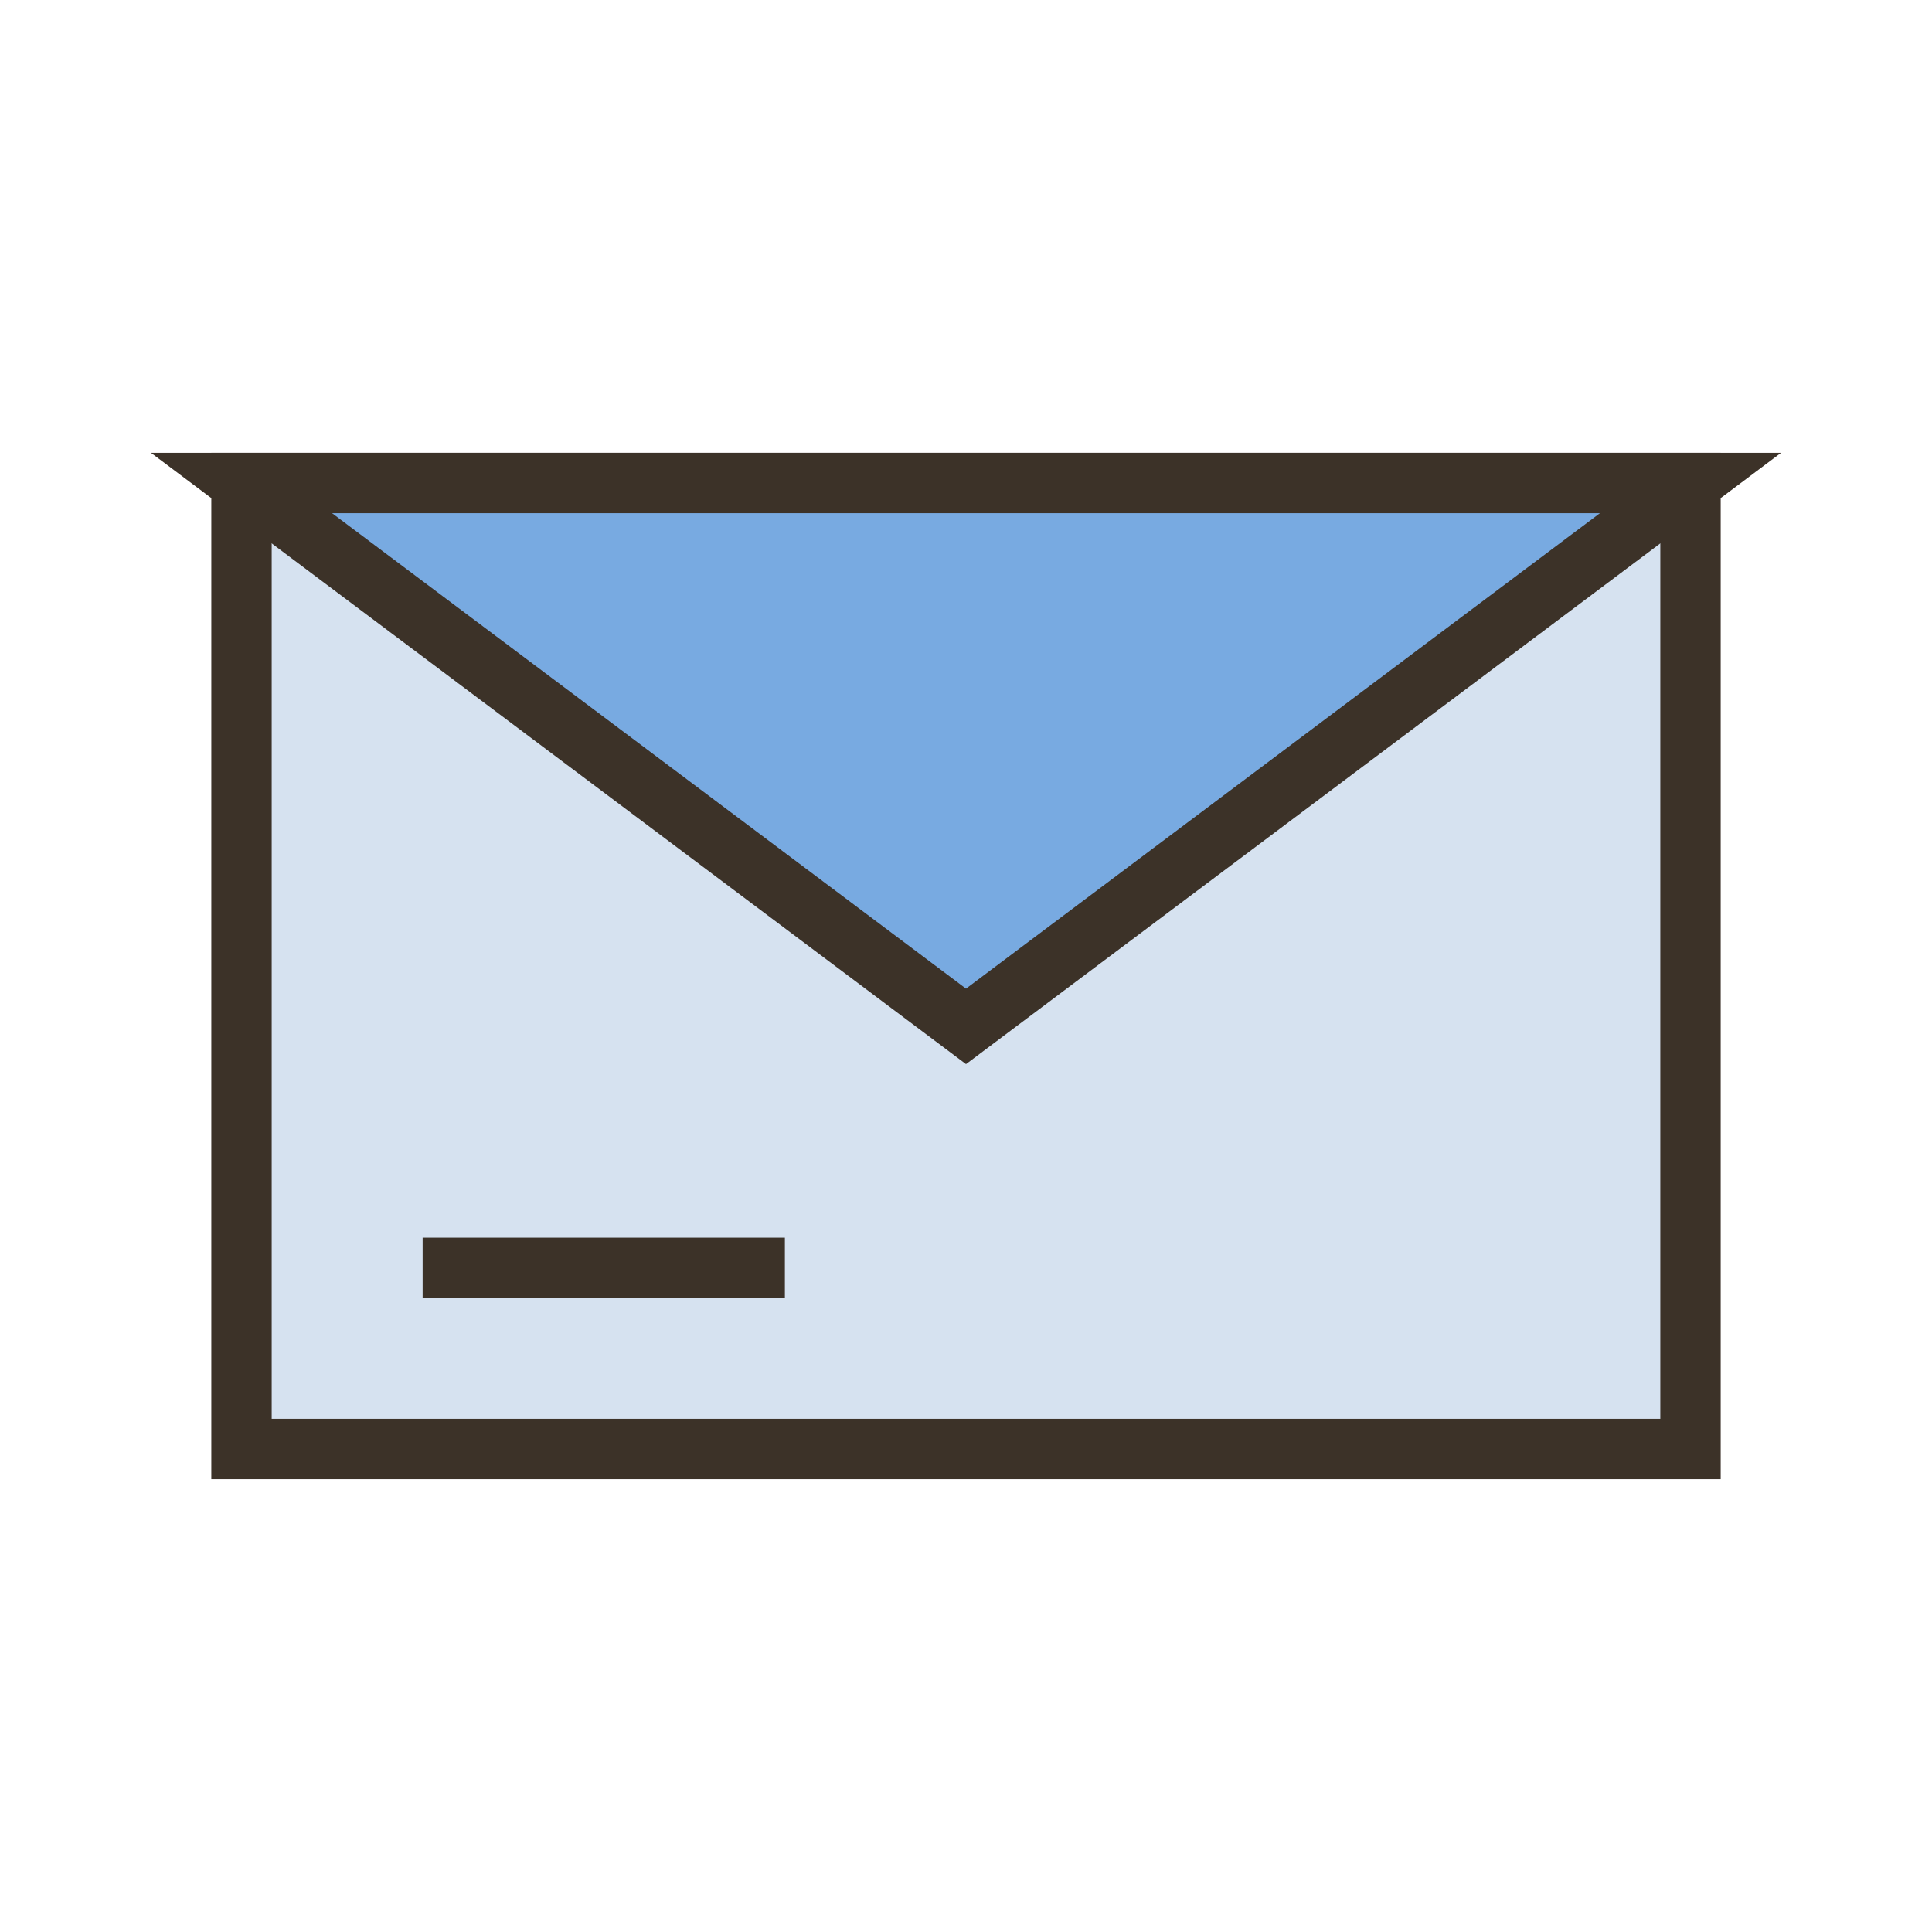
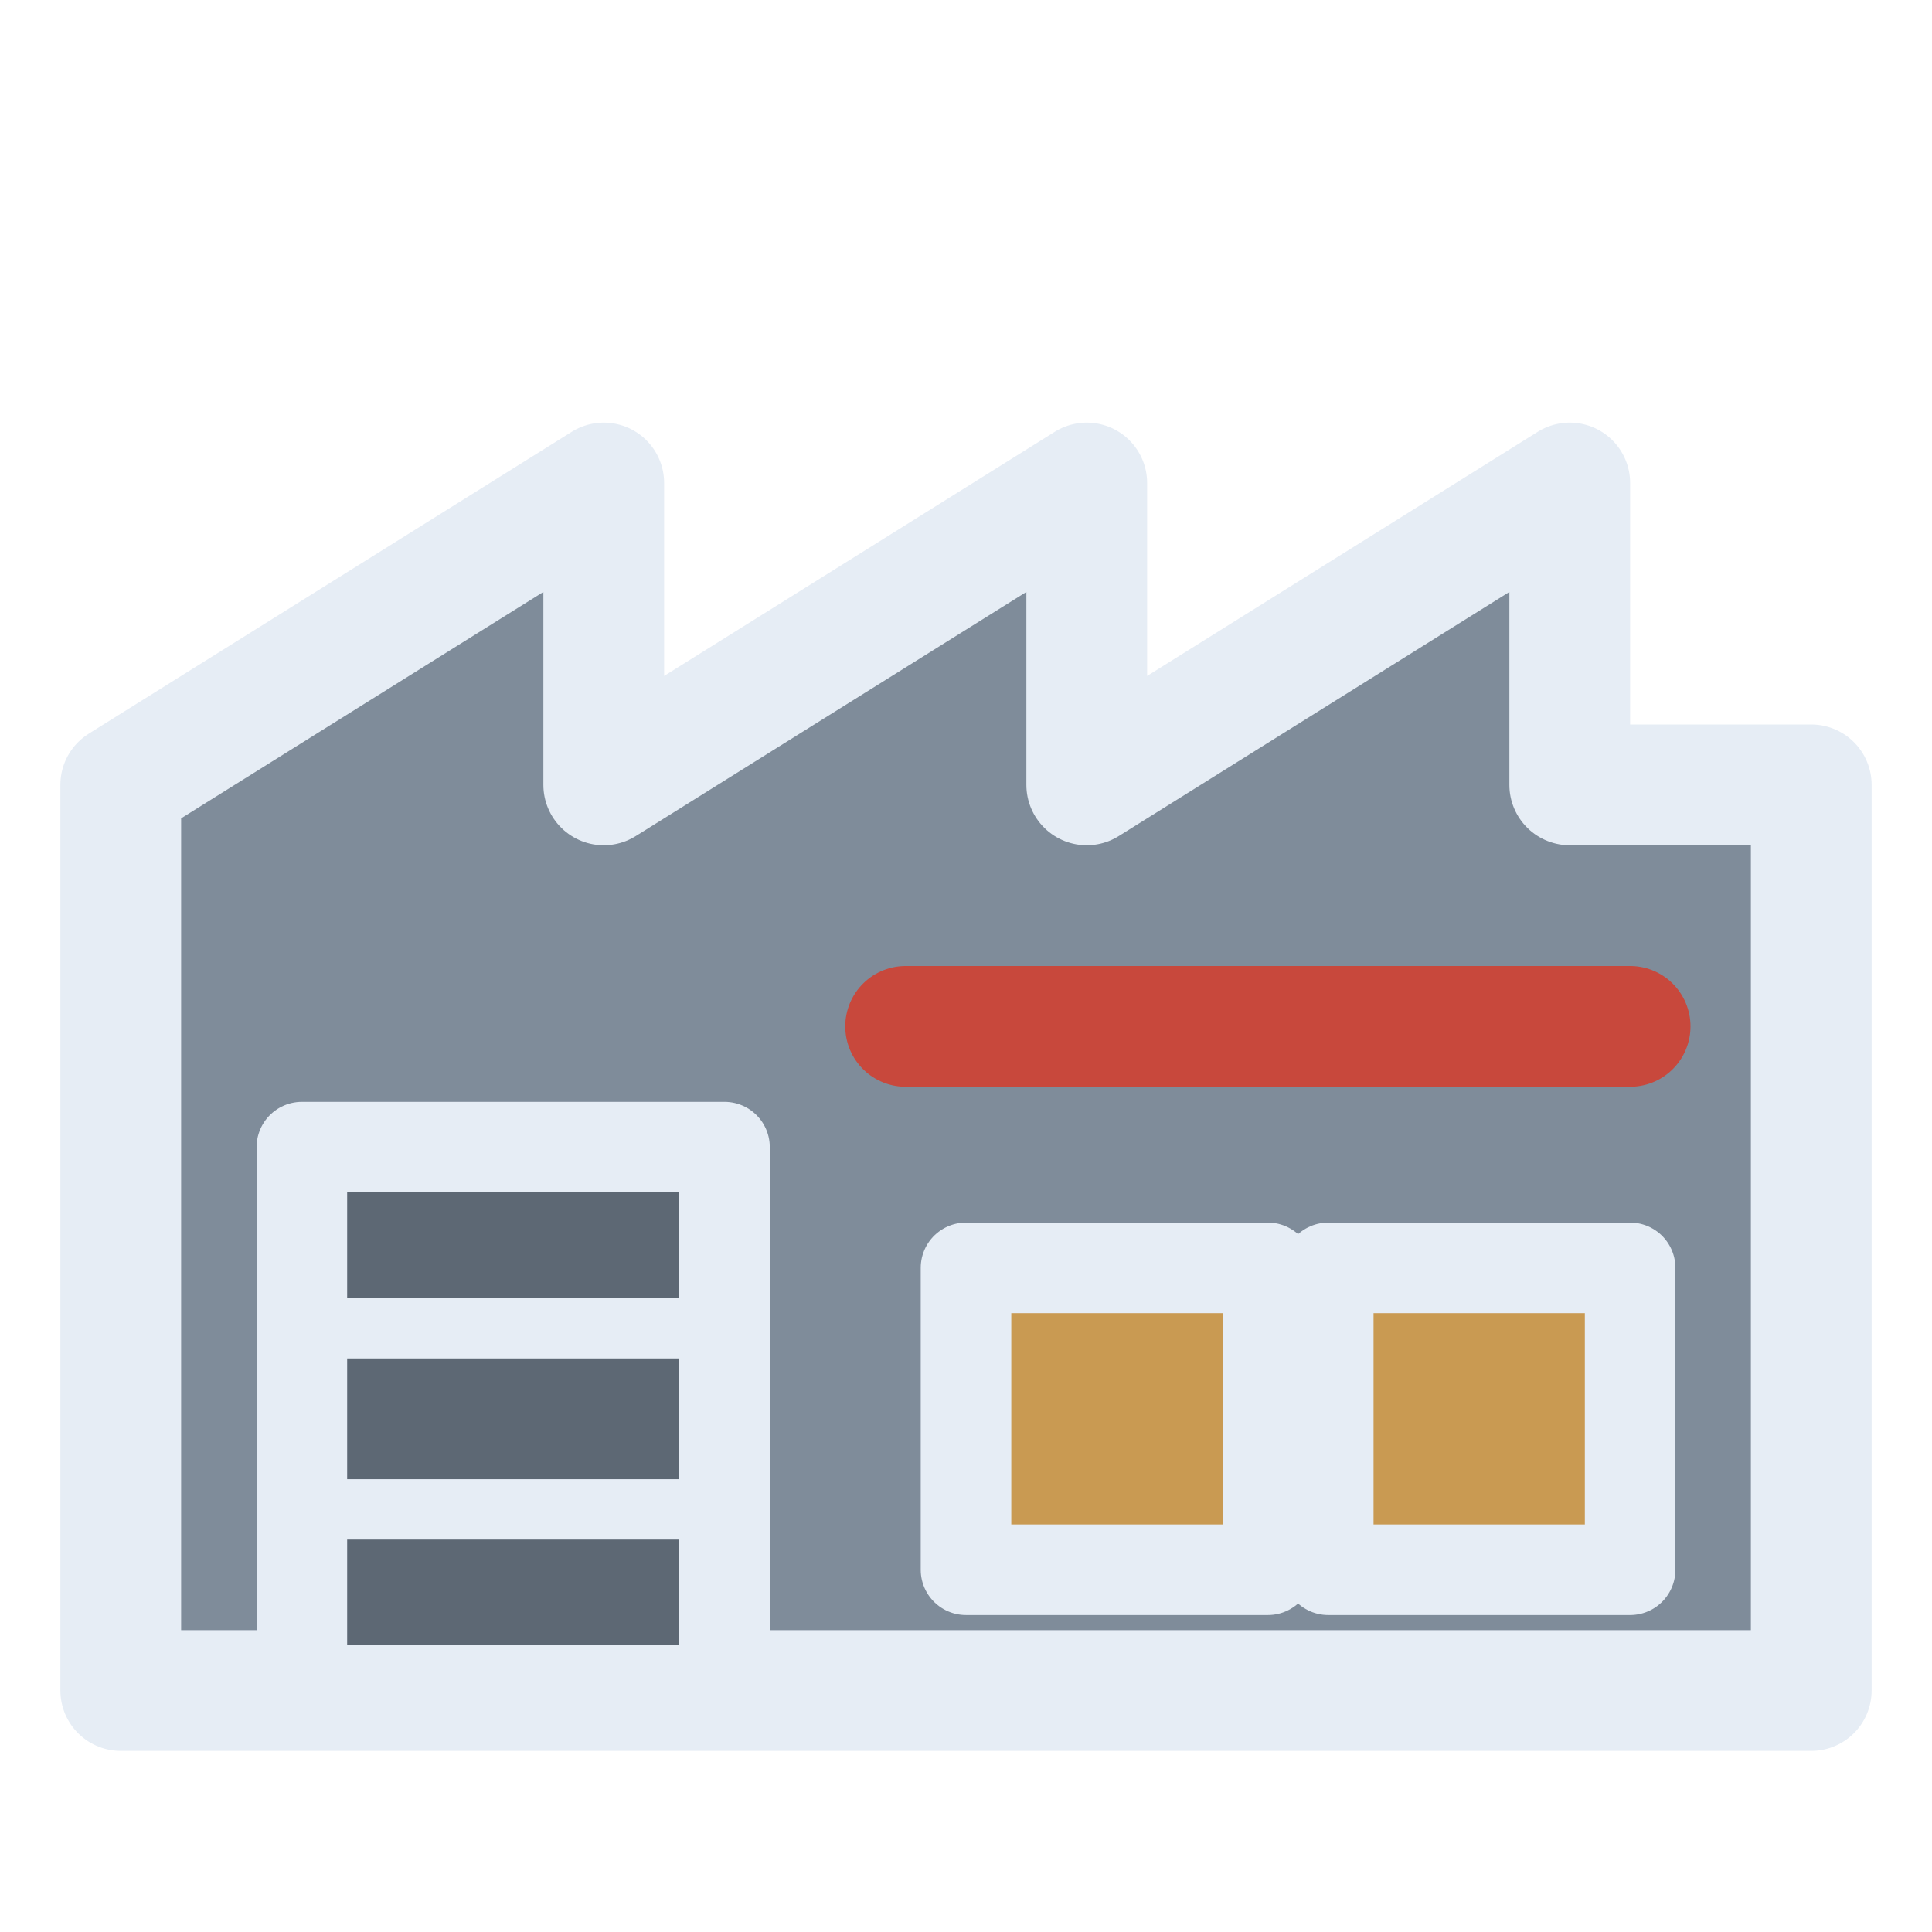
- <svg xmlns="http://www.w3.org/2000/svg" viewBox="0 0 64 64" width="64" height="64" fill="none" stroke="#3c3228" stroke-width="2">
-   <rect x="8" y="16" width="48" height="32" fill="#d6e2f0" />
-   <path d="M8 16 L32 34 L56 16 Z" fill="#78aae1" />
-   <path d="M14 42 h12" />
+ <svg xmlns="http://www.w3.org/2000/svg" viewBox="0 0 64 64" width="64" height="64" fill="none" stroke="#e6edf5" stroke-width="4" stroke-linecap="round" stroke-linejoin="round">
+   <path d="M4 56 V26 L20 16 V26 L36 16 V26 L52 16 V26 H60 V56 Z" fill="#7f8c9a" />
+   <rect x="10" y="38" width="14" height="18" fill="#5d6874" stroke-width="3" />
+   <path d="M10 44 H24 M10 50 H24" stroke-width="2" />
+   <rect x="32" y="42" width="10" height="10" fill="#c99a52" stroke-width="3" />
+   <rect x="44" y="42" width="10" height="10" fill="#c99a52" stroke-width="3" />
+   <path d="M30 34 H54" stroke="#c8483c" />
</svg>
